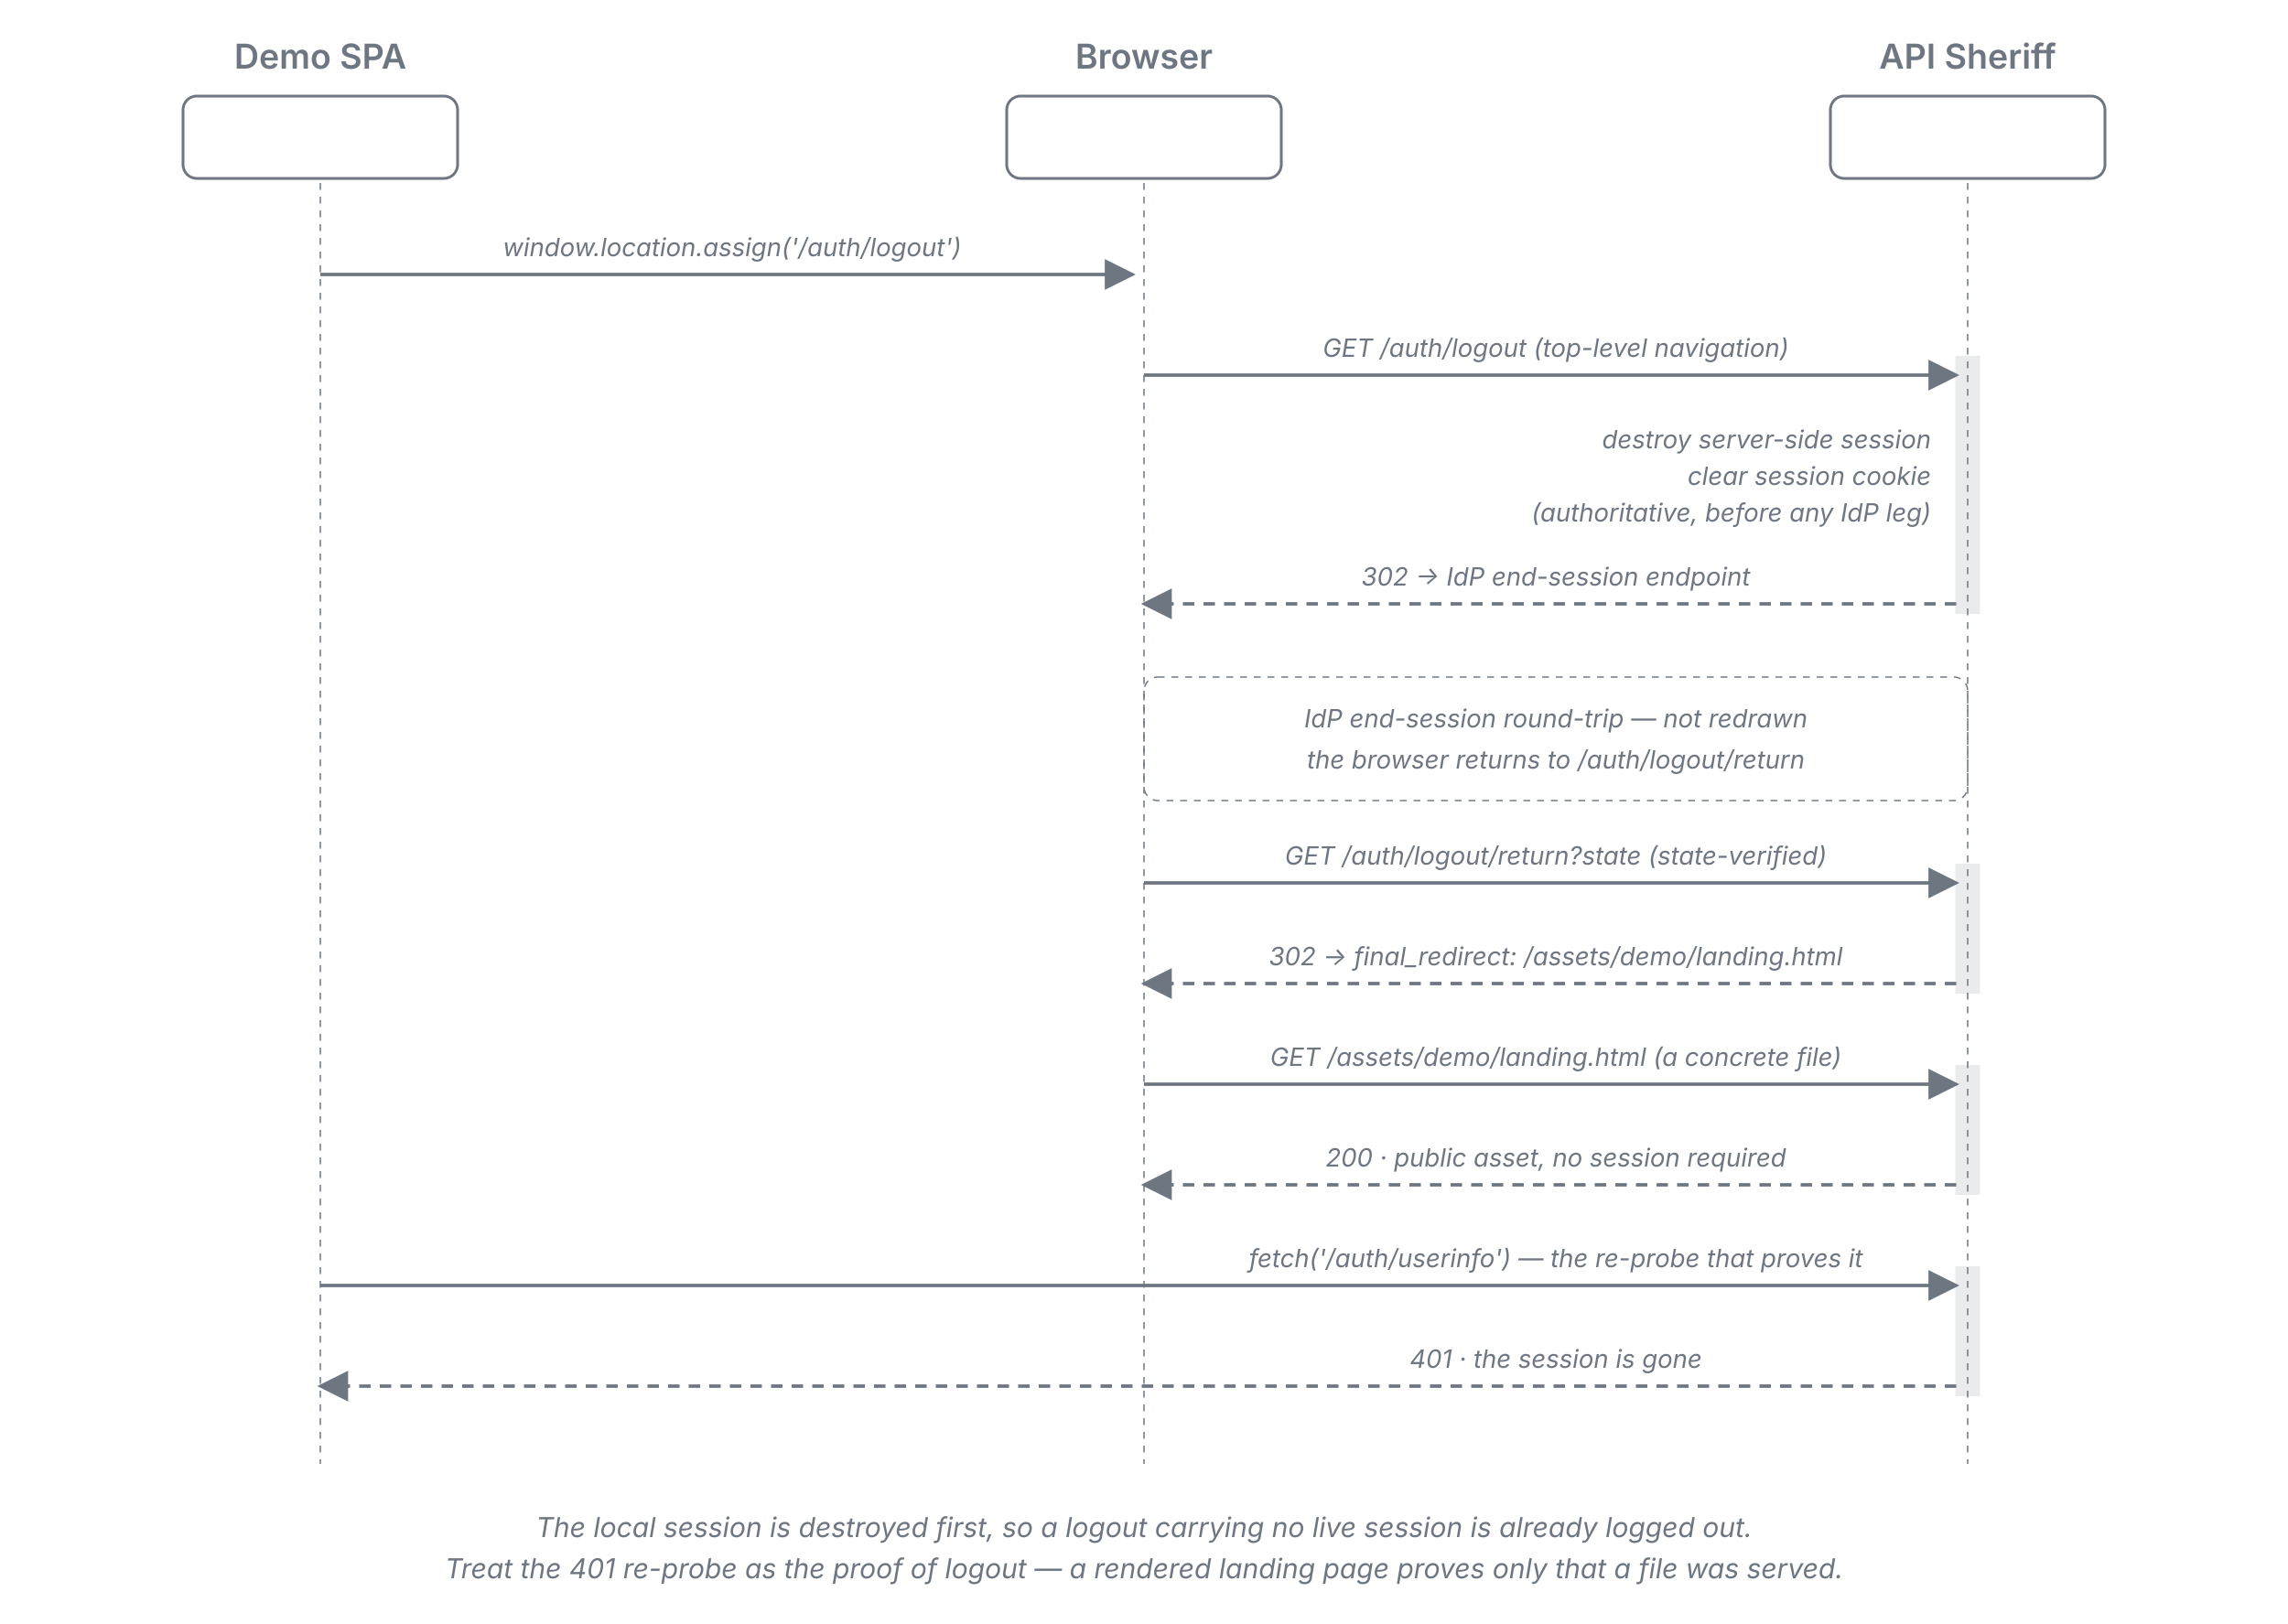
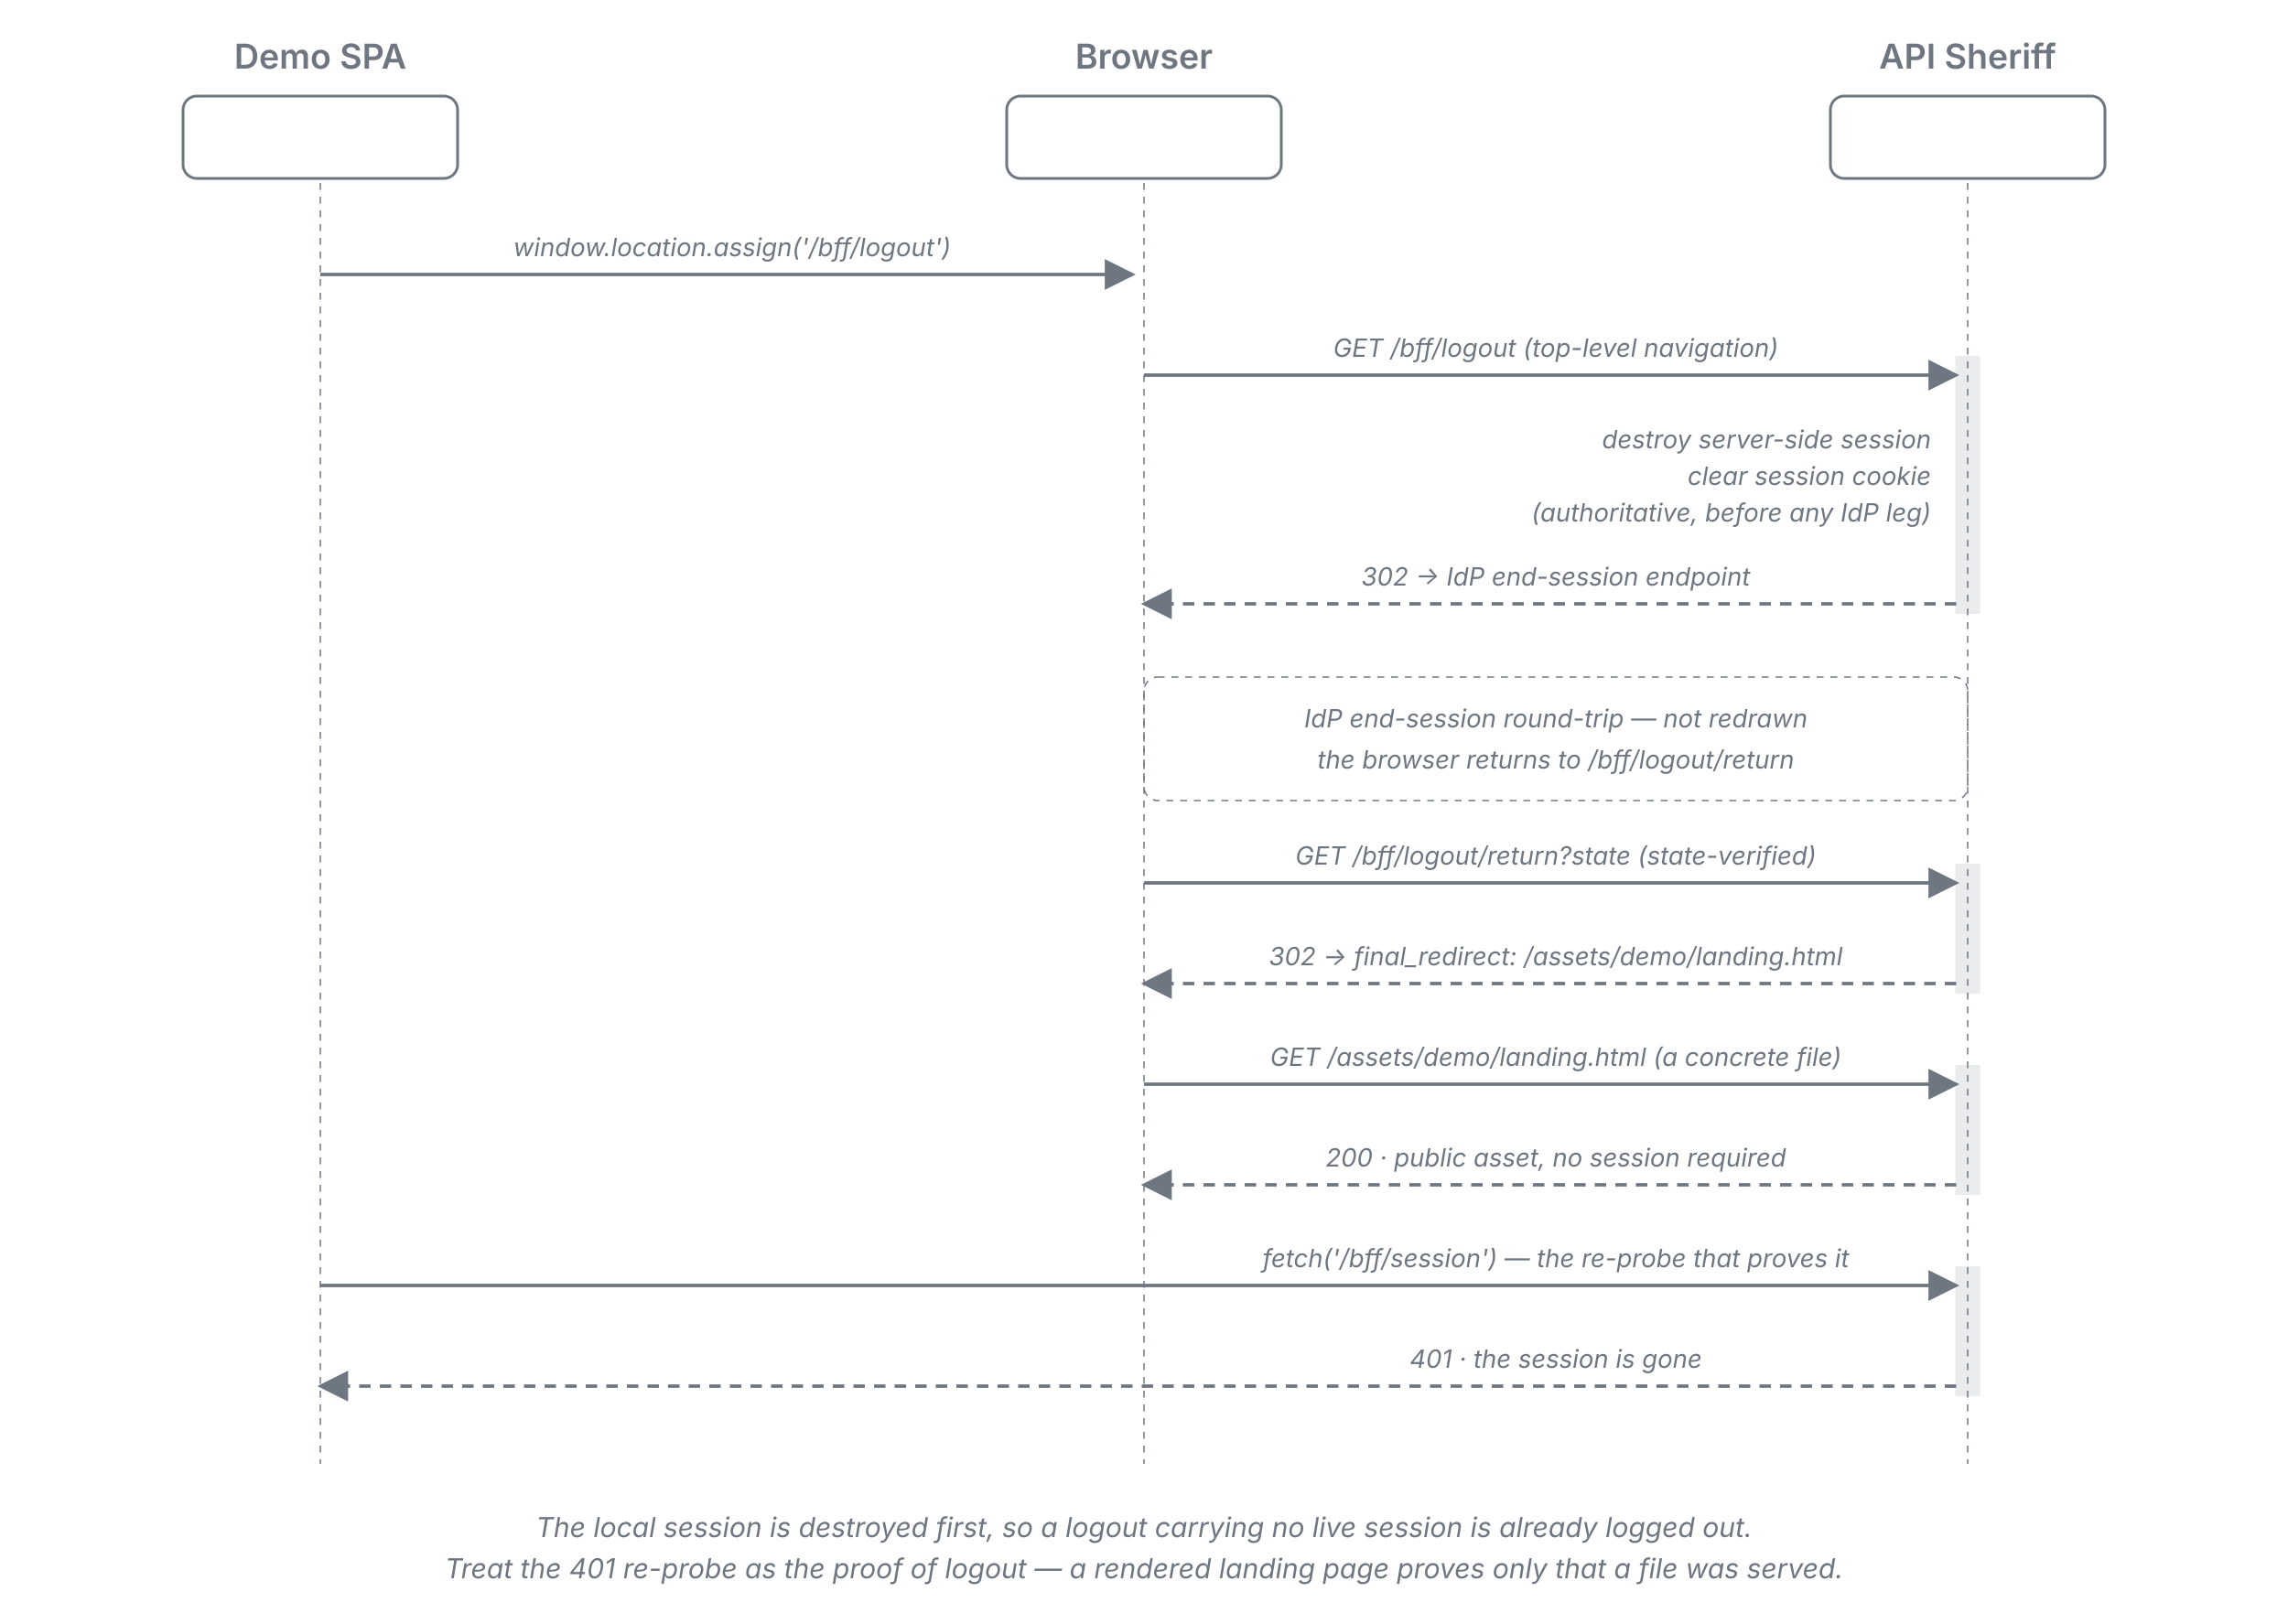
<svg xmlns="http://www.w3.org/2000/svg" viewBox="0 0 1000 710" role="img" aria-labelledby="title desc" font-family="ui-sans-serif, -apple-system, system-ui, 'Segoe UI', sans-serif">
  <defs>
    <marker id="arrow" viewBox="0 0 10 10" refX="9" refY="5" markerWidth="9" markerHeight="9" orient="auto">
      <path d="M0,0 L10,5 L0,10 z" class="arrow-fill" />
    </marker>
    <style>
      .col-header   { font-size: 15px; font-weight: 600; fill: #6e7681; text-anchor: middle; }
      .stroke       { stroke: #6e7681; stroke-width: 1.2; fill: none; }
      .sep          { stroke: #6e7681; stroke-width: 0.6; stroke-dasharray: 3 3; }
      .arrow        { stroke: #6e7681; stroke-width: 1.5; fill: none; }
      .arrow-return { stroke: #6e7681; stroke-width: 1.5; fill: none; stroke-dasharray: 5 4; }
      .arrow-fill   { fill: #6e7681; }
      .arrow-lbl    { font-size: 11px; fill: #6e7681; text-anchor: middle; font-style: italic; }
      .activation   { stroke: #6e7681; stroke-width: 0.8; fill: #6e7681; opacity: 0.15; }
      .note-end     { font-size: 11px; fill: #6e7681; text-anchor: end; font-style: italic; }
      .caption      { font-size: 12px; fill: #6e7681; text-anchor: middle; font-style: italic; }
      .ref-frame    { stroke: #6e7681; stroke-width: 0.6; stroke-dasharray: 3 3; fill: none; }
    </style>
  </defs>
  <text x="140" y="30" class="col-header">Demo SPA</text>
  <rect class="stroke" x="80" y="42" width="120" height="36" rx="6" />
  <line class="sep" x1="140" y1="80" x2="140" y2="640" />
  <text x="500" y="30" class="col-header">Browser</text>
  <rect class="stroke" x="440" y="42" width="120" height="36" rx="6" />
  <line class="sep" x1="500" y1="80" x2="500" y2="640" />
  <text x="860" y="30" class="col-header">API Sheriff</text>
  <rect class="stroke" x="800" y="42" width="120" height="36" rx="6" />
  <line class="sep" x1="860" y1="80" x2="860" y2="640" />
  <rect class="activation" x="855" y="156" width="10" height="112" />
  <rect class="activation" x="855" y="378" width="10" height="56" />
  <rect class="activation" x="855" y="466" width="10" height="56" />
  <rect class="activation" x="855" y="554" width="10" height="56" />
  <line class="arrow" x1="140" y1="120" x2="495" y2="120" marker-end="url(#arrow)" />
-   <text x="320" y="112" class="arrow-lbl">window.location.assign('/auth/logout')</text>
+   <text x="320" y="112" class="arrow-lbl">window.location.assign('/bff/logout')</text>
  <line class="arrow" x1="500" y1="164" x2="855" y2="164" marker-end="url(#arrow)" />
-   <text x="680" y="156" class="arrow-lbl">GET /auth/logout (top-level navigation)</text>
+   <text x="680" y="156" class="arrow-lbl">GET /bff/logout (top-level navigation)</text>
  <text x="844" y="196" class="note-end">destroy server-side session</text>
  <text x="844" y="212" class="note-end">clear session cookie</text>
  <text x="844" y="228" class="note-end">(authoritative, before any IdP leg)</text>
  <line class="arrow-return" x1="855" y1="264" x2="500" y2="264" marker-end="url(#arrow)" />
  <text x="680" y="256" class="arrow-lbl">302 → IdP end-session endpoint</text>
  <rect class="ref-frame" x="500" y="296" width="360" height="54" rx="6" />
  <text x="680" y="318" class="arrow-lbl">IdP end-session round-trip — not redrawn</text>
-   <text x="680" y="336" class="arrow-lbl">the browser returns to /auth/logout/return</text>
+   <text x="680" y="336" class="arrow-lbl">the browser returns to /bff/logout/return</text>
  <line class="arrow" x1="500" y1="386" x2="855" y2="386" marker-end="url(#arrow)" />
-   <text x="680" y="378" class="arrow-lbl">GET /auth/logout/return?state (state-verified)</text>
+   <text x="680" y="378" class="arrow-lbl">GET /bff/logout/return?state (state-verified)</text>
  <line class="arrow-return" x1="855" y1="430" x2="500" y2="430" marker-end="url(#arrow)" />
  <text x="680" y="422" class="arrow-lbl">302 → final_redirect: /assets/demo/landing.html</text>
  <line class="arrow" x1="500" y1="474" x2="855" y2="474" marker-end="url(#arrow)" />
  <text x="680" y="466" class="arrow-lbl">GET /assets/demo/landing.html (a concrete file)</text>
  <line class="arrow-return" x1="855" y1="518" x2="500" y2="518" marker-end="url(#arrow)" />
  <text x="680" y="510" class="arrow-lbl">200 · public asset, no session required</text>
  <line class="arrow" x1="140" y1="562" x2="855" y2="562" marker-end="url(#arrow)" />
-   <text x="680" y="554" class="arrow-lbl">fetch('/auth/userinfo') — the re-probe that proves it</text>
+   <text x="680" y="554" class="arrow-lbl">fetch('/bff/session') — the re-probe that proves it</text>
  <line class="arrow-return" x1="855" y1="606" x2="140" y2="606" marker-end="url(#arrow)" />
  <text x="680" y="598" class="arrow-lbl">401 · the session is gone</text>
  <text x="500" y="672" class="caption">The local session is destroyed first, so a logout carrying no live session is already logged out.</text>
  <text x="500" y="690" class="caption">Treat the 401 re-probe as the proof of logout — a rendered landing page proves only that a file was served.</text>
</svg>
